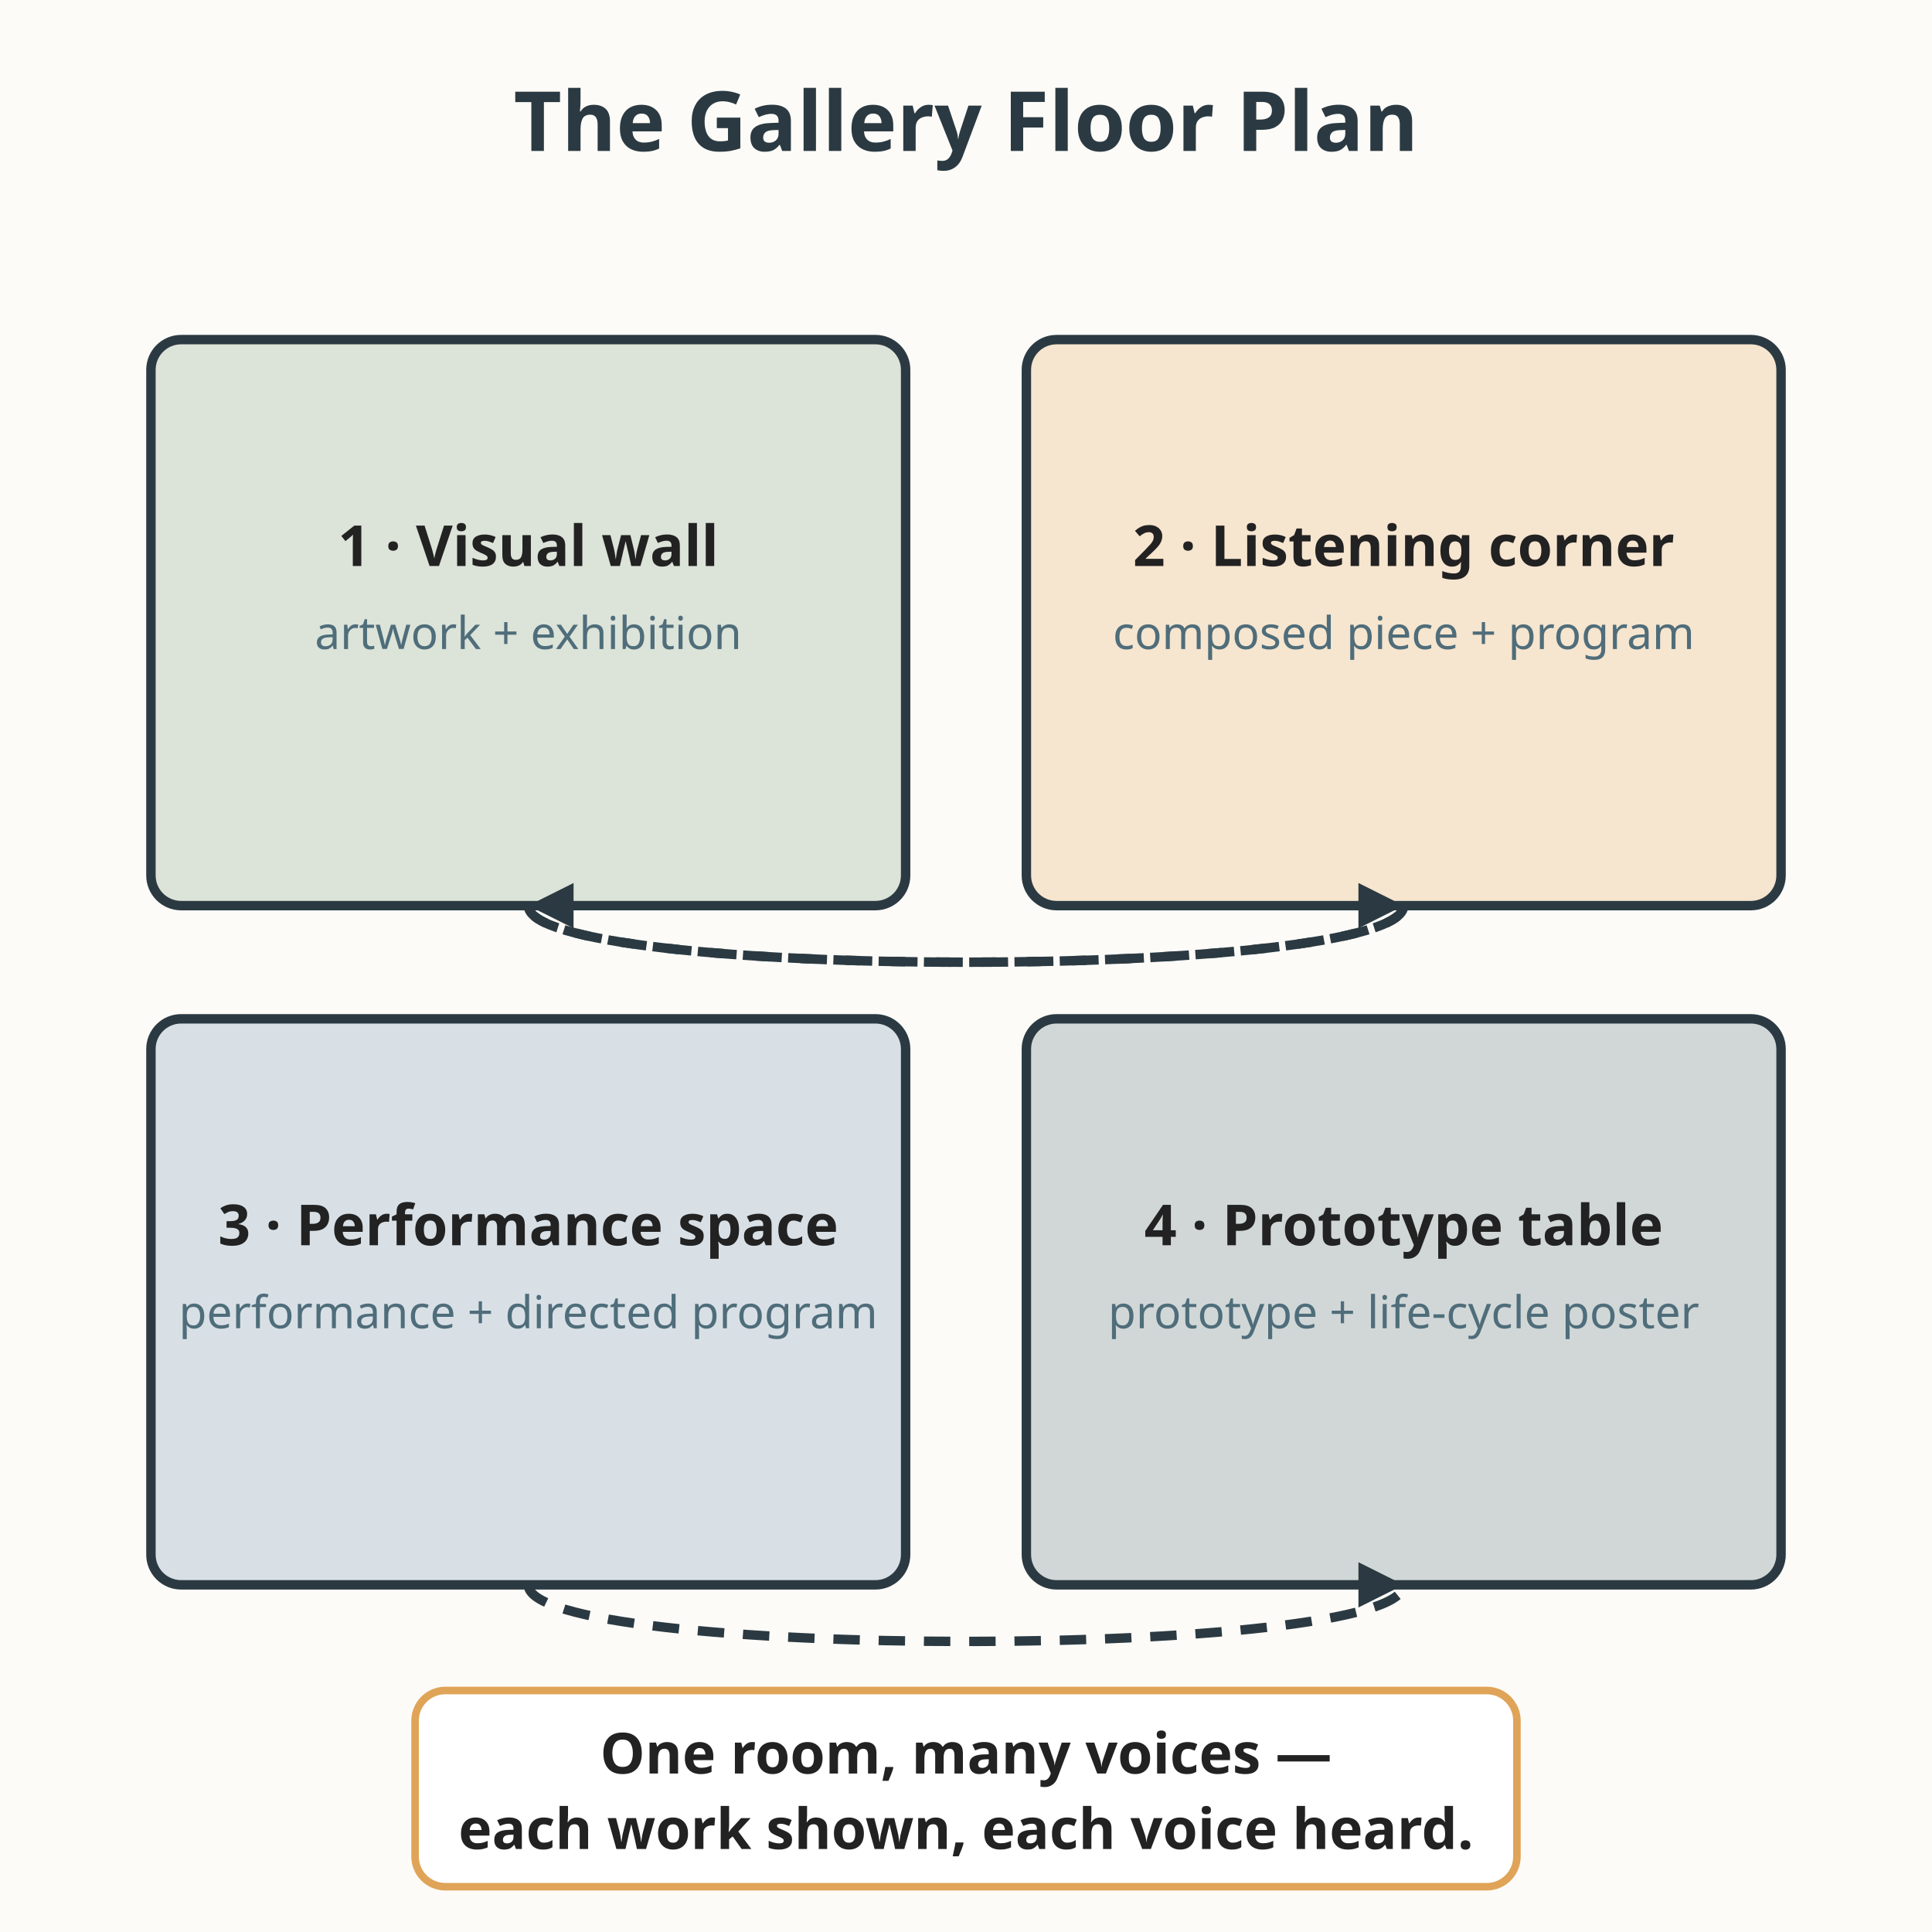
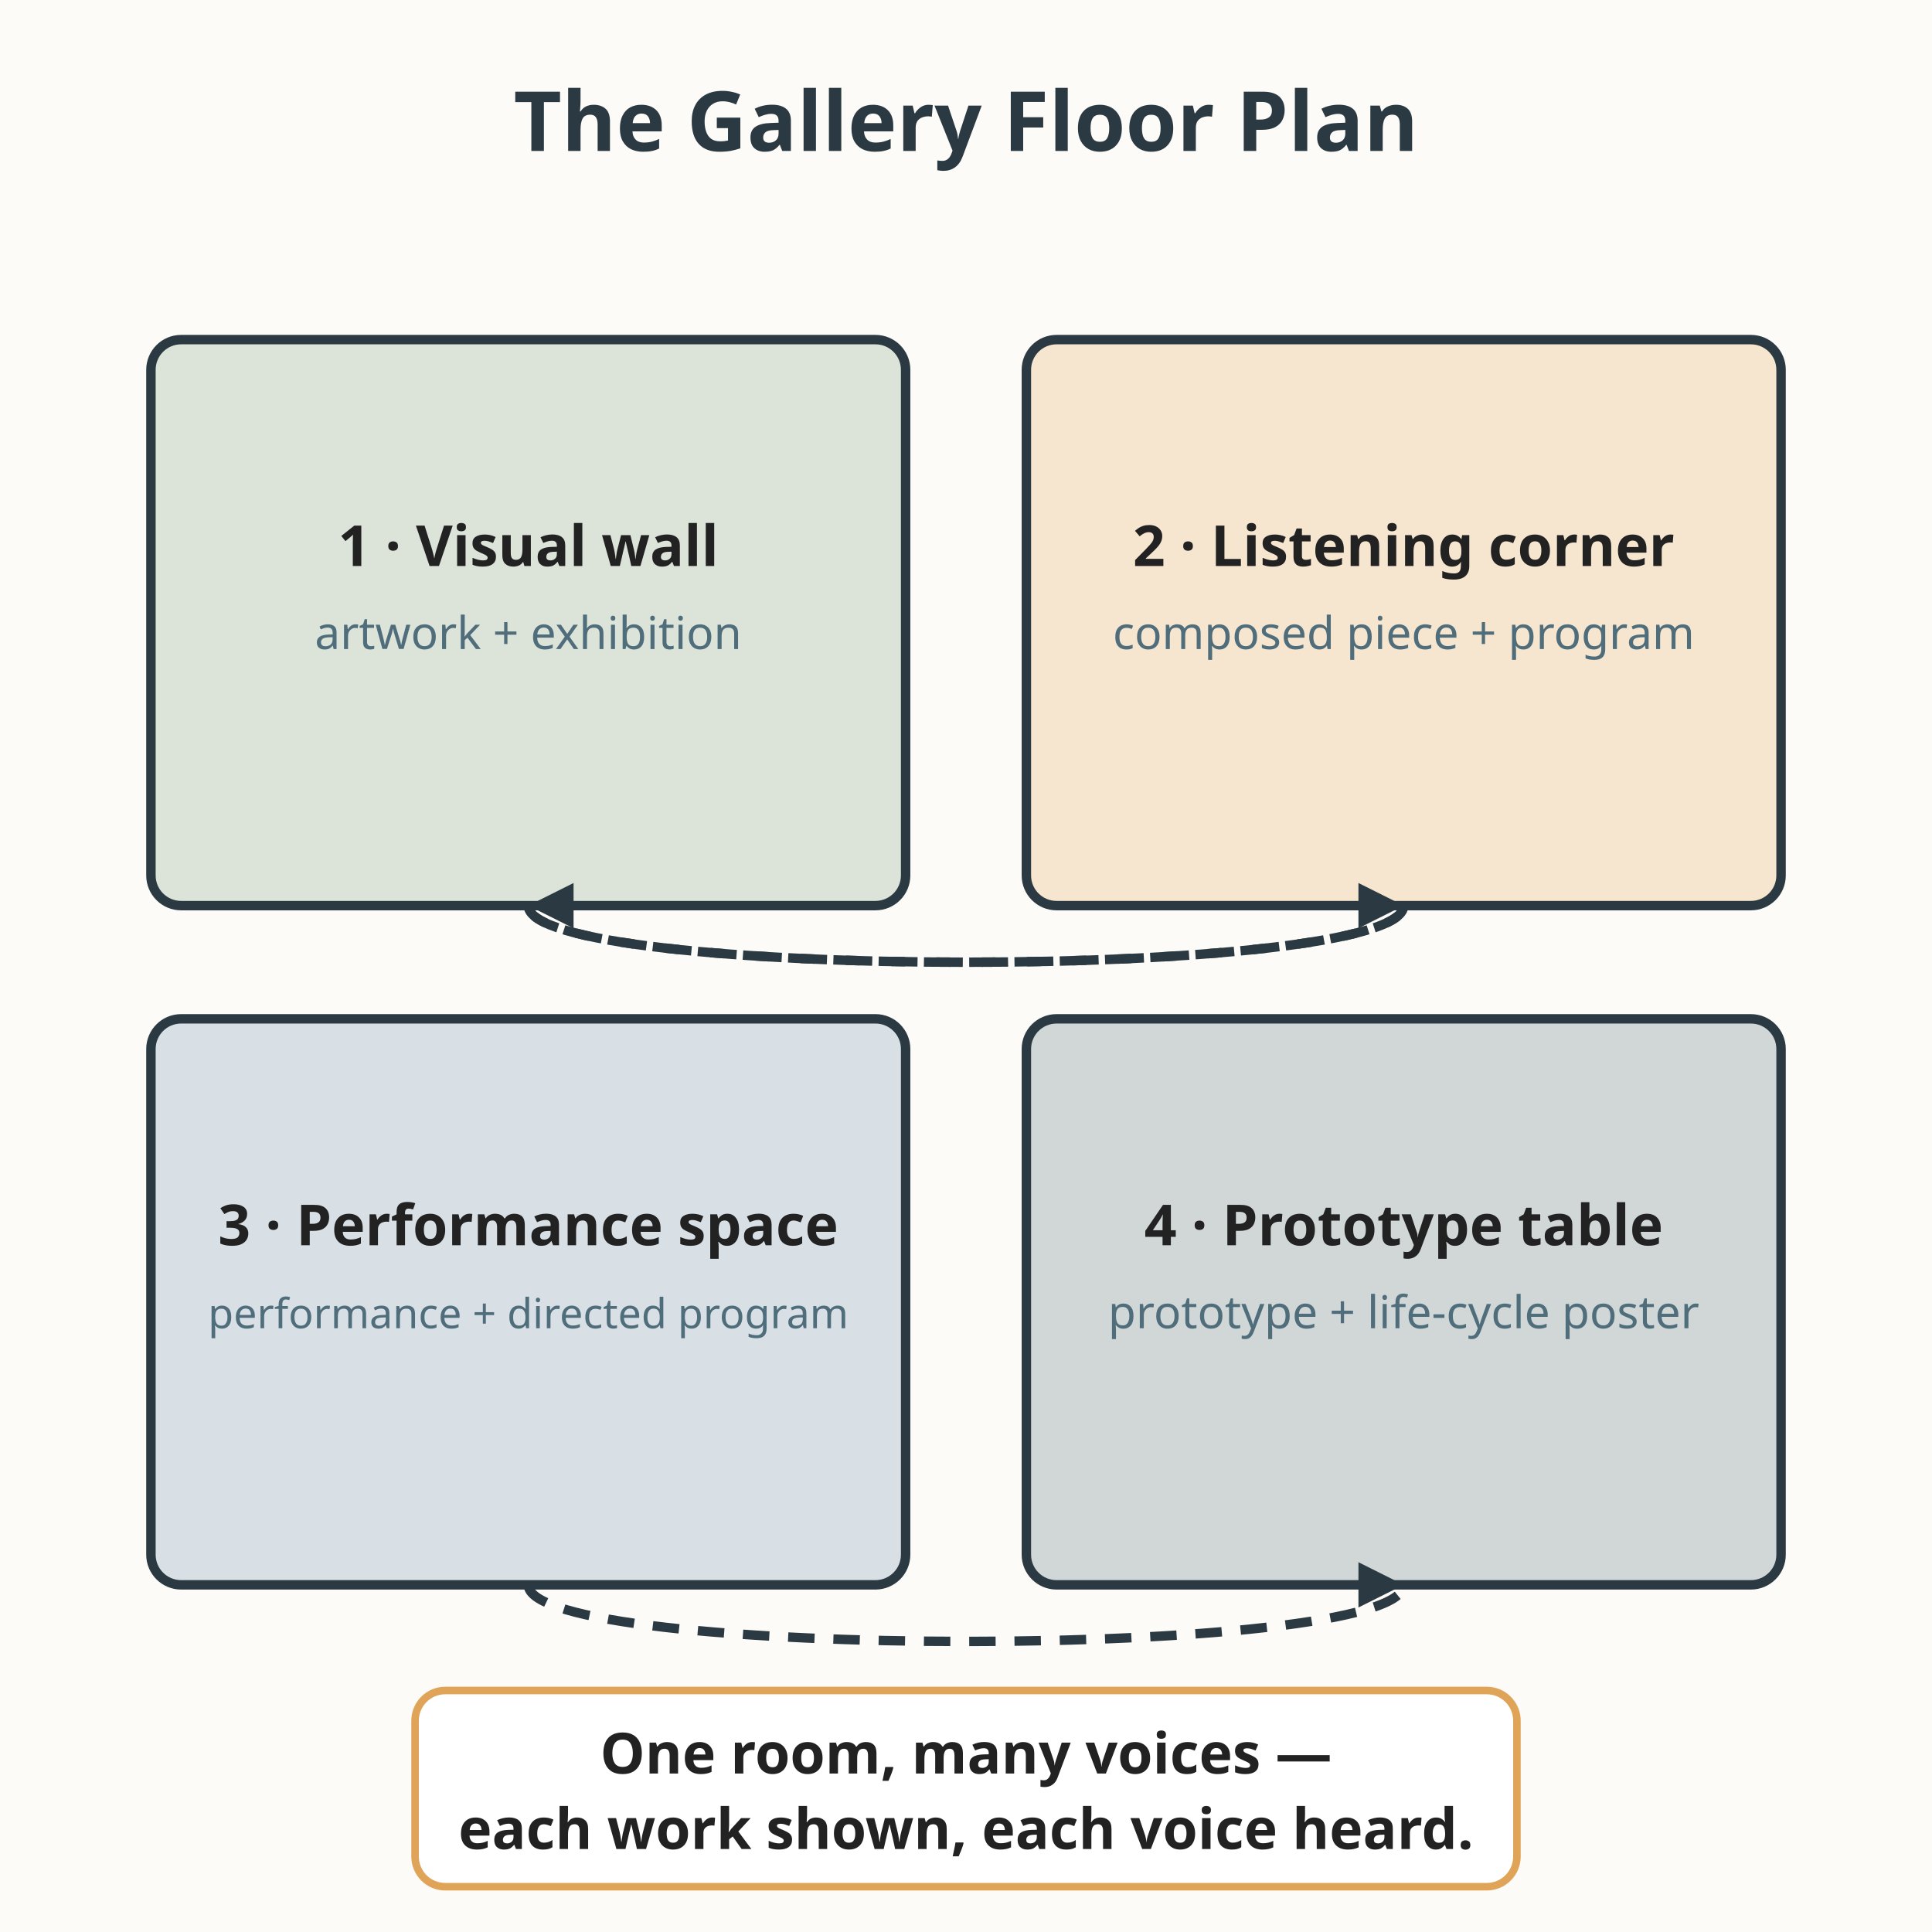
<svg xmlns="http://www.w3.org/2000/svg" viewBox="0 0 512 512" role="img" aria-labelledby="title-L-11-007-10-gallery-map desc-L-11-007-10-gallery-map">
  <rect width="512" height="512" fill="#fdfbf7" />
  <text x="256" y="40" text-anchor="middle" font-family="sans-serif" font-size="22" fill="#2b3a42" font-weight="bold">The Gallery Floor Plan</text>
  <rect x="40" y="90" width="200" height="150" rx="8" fill="#7a9e7e" fill-opacity="0.25" stroke="#2b3a42" stroke-width="2.5" />
  <text x="140" y="150" text-anchor="middle" font-family="sans-serif" font-size="15" fill="#222222" font-weight="bold">1 · Visual wall</text>
  <text x="140" y="172" text-anchor="middle" font-family="sans-serif" font-size="12" fill="#4f6d7a">artwork + exhibition</text>
  <rect x="272" y="90" width="200" height="150" rx="8" fill="#e0a458" fill-opacity="0.25" stroke="#2b3a42" stroke-width="2.5" />
  <text x="372" y="150" text-anchor="middle" font-family="sans-serif" font-size="15" fill="#222222" font-weight="bold">2 · Listening corner</text>
  <text x="372" y="172" text-anchor="middle" font-family="sans-serif" font-size="12" fill="#4f6d7a">composed piece + program</text>
  <rect x="40" y="270" width="200" height="150" rx="8" fill="#6b93b6" fill-opacity="0.25" stroke="#2b3a42" stroke-width="2.5" />
  <text x="140" y="330" text-anchor="middle" font-family="sans-serif" font-size="15" fill="#222222" font-weight="bold">3 · Performance space</text>
-   <text x="140" y="352" text-anchor="middle" font-family="sans-serif" font-size="12" fill="#4f6d7a">performance + directed program</text>
+   <text x="140" y="352" text-anchor="middle" font-family="sans-serif" font-size="11" fill="#4f6d7a">performance + directed program</text>
  <rect x="272" y="270" width="200" height="150" rx="8" fill="#4f6d7a" fill-opacity="0.25" stroke="#2b3a42" stroke-width="2.5" />
  <text x="372" y="330" text-anchor="middle" font-family="sans-serif" font-size="15" fill="#222222" font-weight="bold">4 · Prototype table</text>
  <text x="372" y="352" text-anchor="middle" font-family="sans-serif" font-size="12" fill="#4f6d7a">prototype + life-cycle poster</text>
  <path d="M 140 240 C 140 260, 372 260, 372 240" fill="none" stroke="#2b3a42" stroke-width="2.5" stroke-dasharray="7 5" />
  <polygon points="372,240 360,234 360,246" fill="#2b3a42" />
  <path d="M 372 240 C 372 260, 140 260, 140 240" fill="none" stroke="#2b3a42" stroke-width="2.5" stroke-dasharray="7 5" />
  <polygon points="140,240 152,246 152,234" fill="#2b3a42" />
  <path d="M 140 420 C 140 440, 372 440, 372 420" fill="none" stroke="#2b3a42" stroke-width="2.5" stroke-dasharray="7 5" />
  <polygon points="372,420 360,414 360,426" fill="#2b3a42" />
  <rect x="110" y="448" width="292" height="52" rx="8" fill="#ffffff" stroke="#e0a458" stroke-width="2" />
  <text x="256" y="470" text-anchor="middle" font-family="sans-serif" font-size="15" fill="#222222" font-weight="bold">One room, many voices —</text>
  <text x="256" y="490" text-anchor="middle" font-family="sans-serif" font-size="15" fill="#222222" font-weight="bold">each work shown, each voice heard.</text>
</svg>
